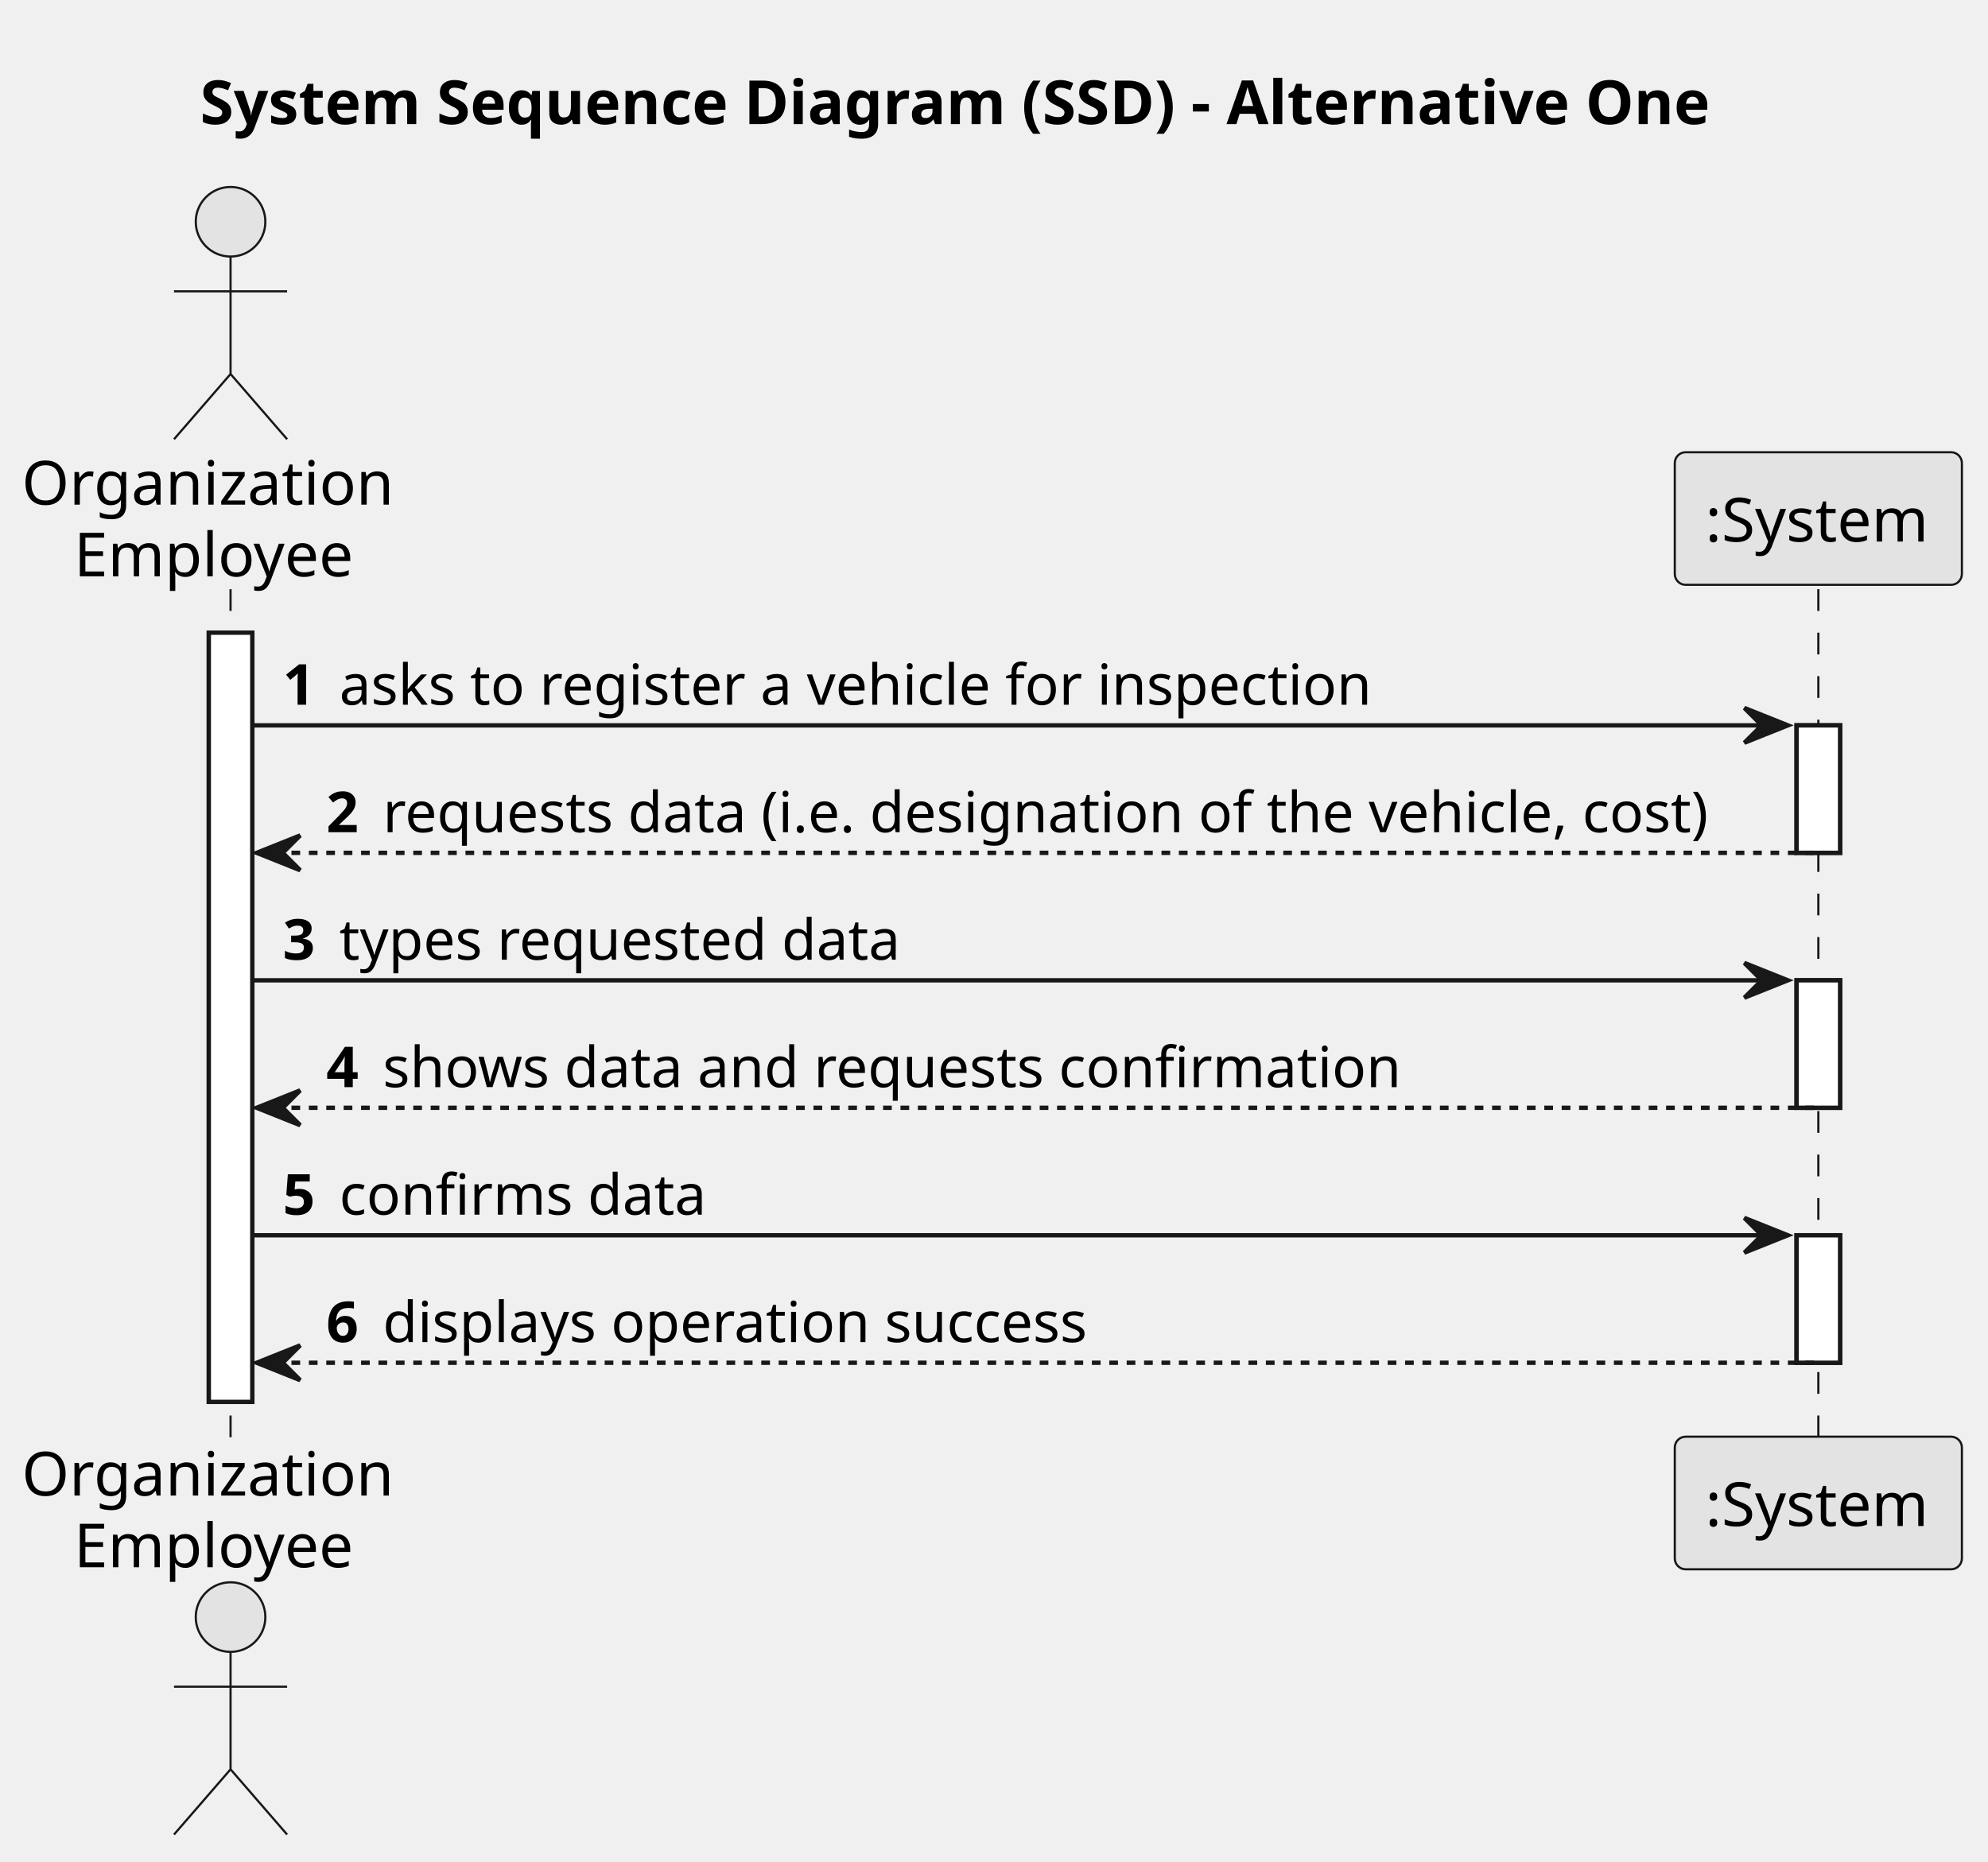
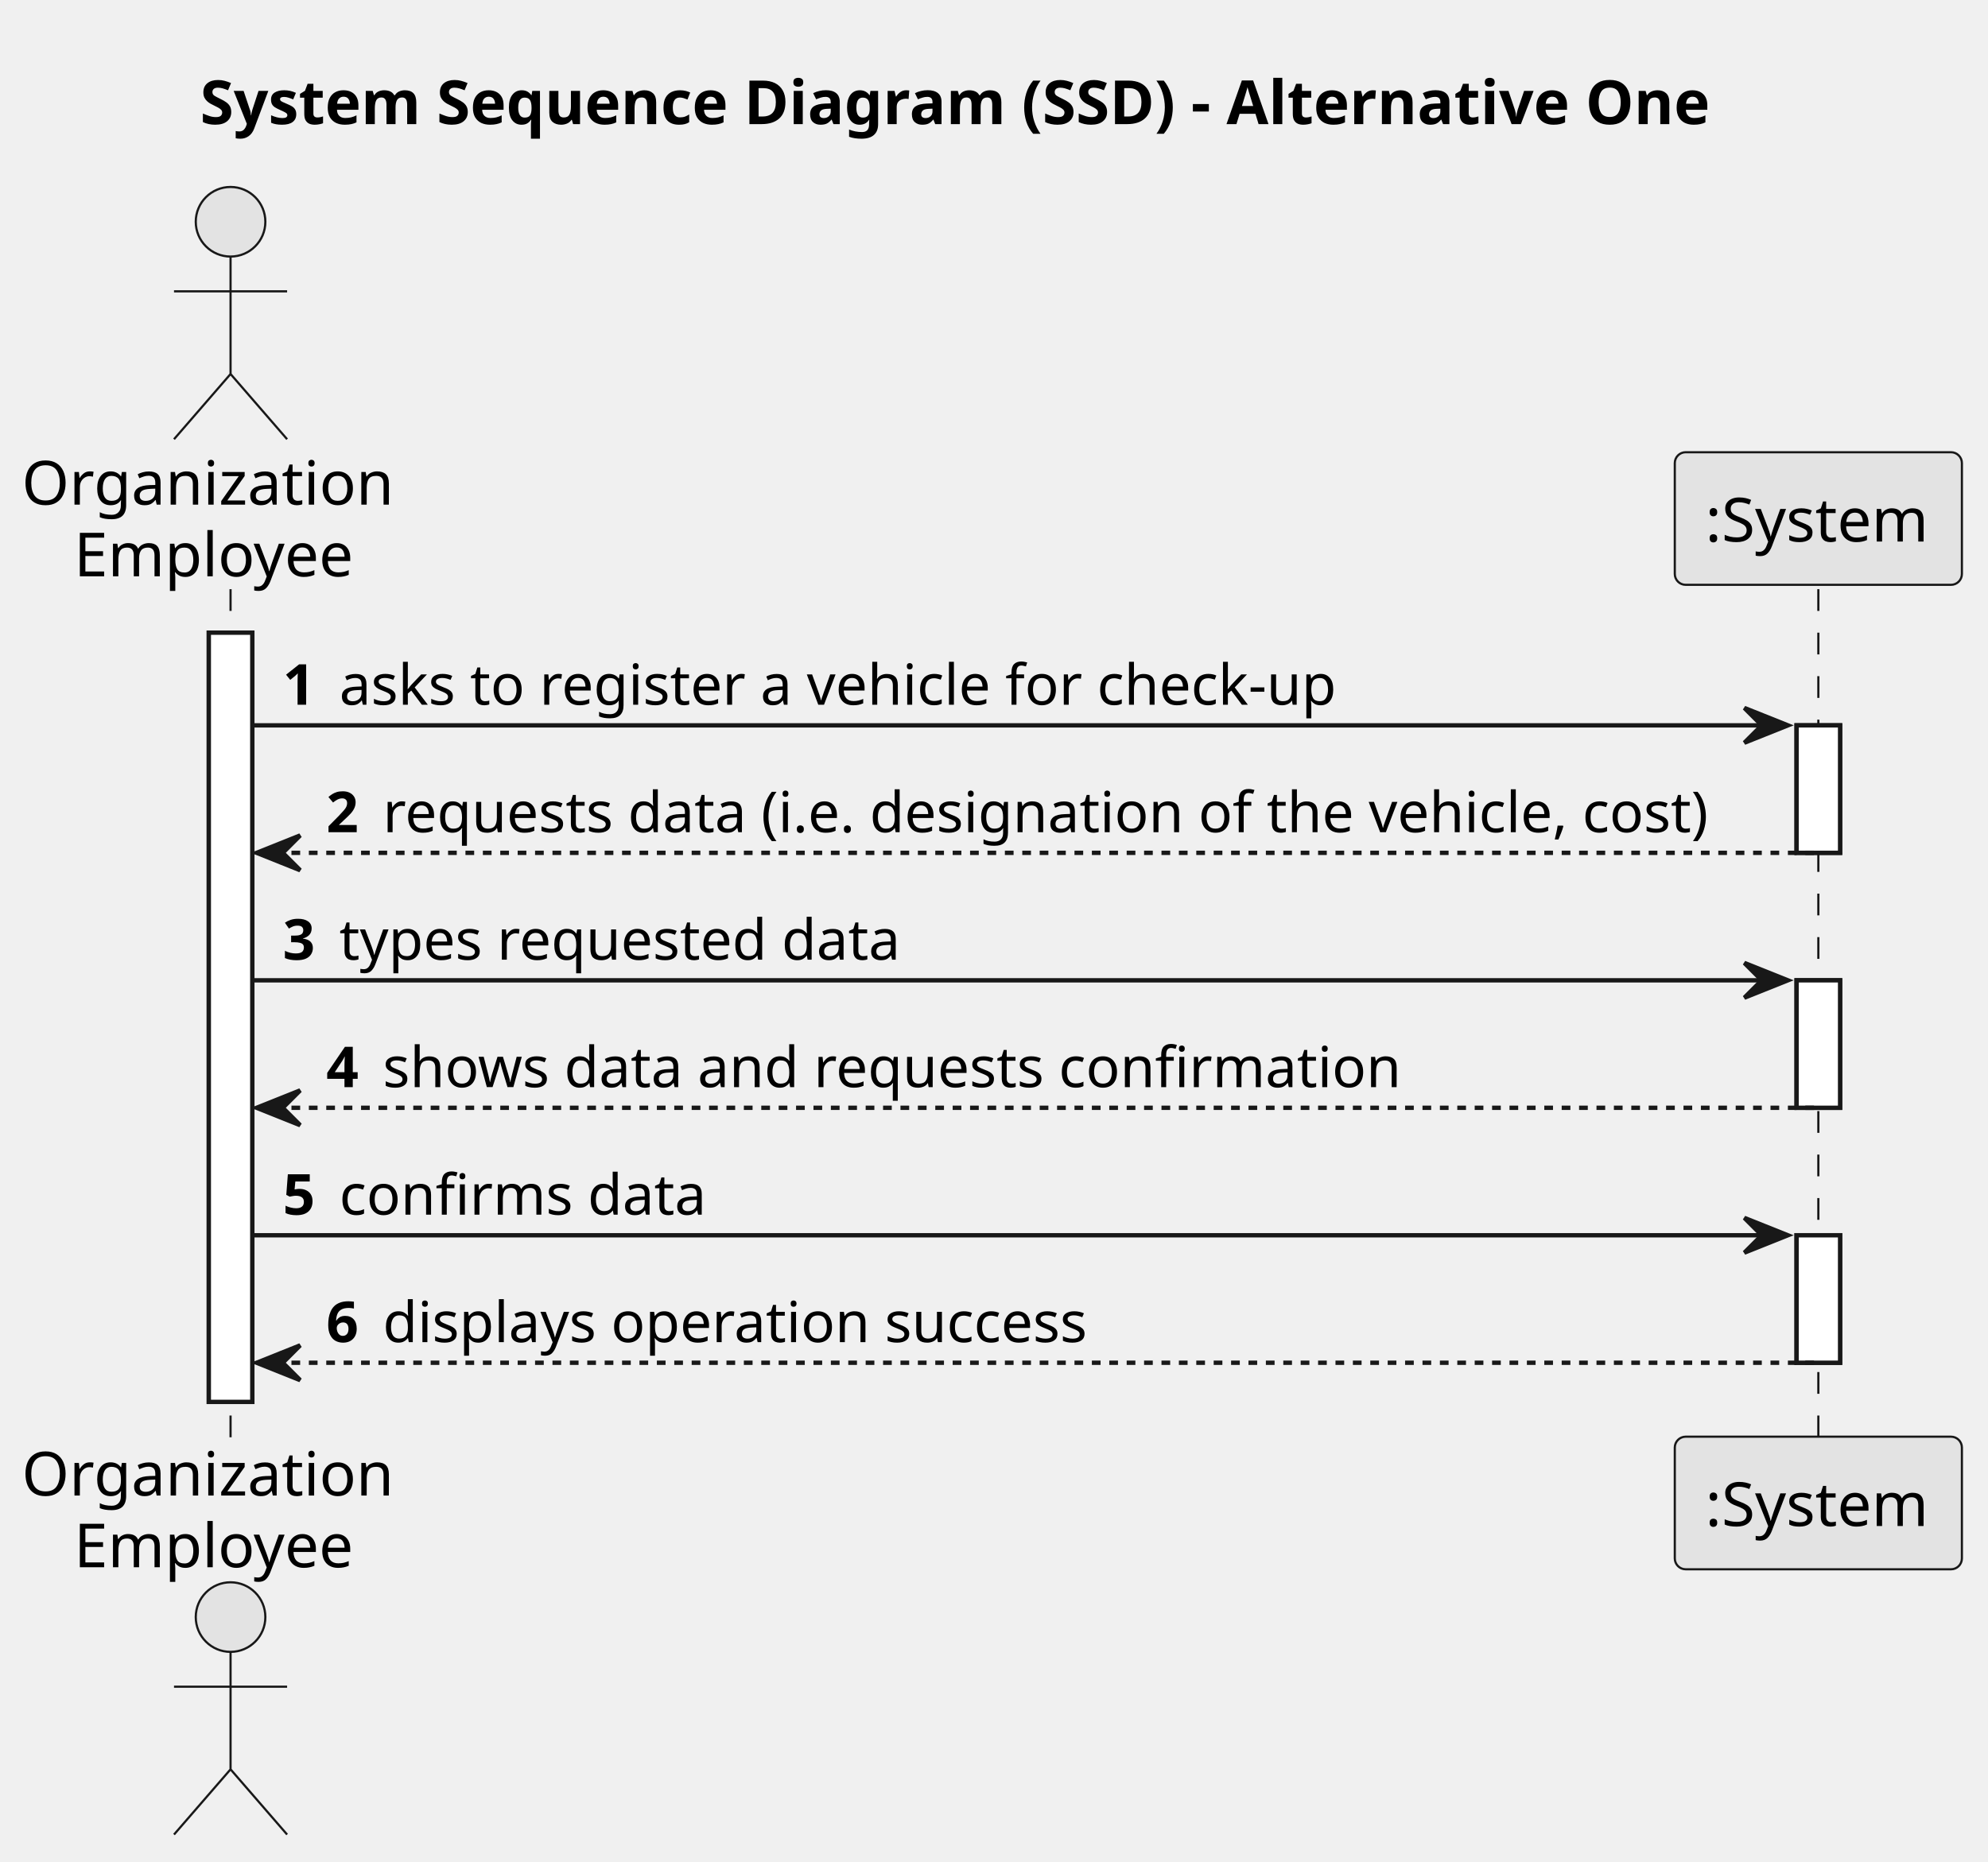
<svg xmlns="http://www.w3.org/2000/svg" contentStyleType="text/css" height="428px" preserveAspectRatio="none" style="width:457px;height:428px;background:#FFFFFF;" version="1.1" viewBox="0 0 457 428" width="457px" zoomAndPan="magnify">
  <defs />
  <g>
    <text fill="#000000" font-family="sans-serif" font-size="14" font-weight="bold" lengthAdjust="spacing" textLength="363" x="46" y="28.535">System Sequence Diagram (SSD) - Alternative One</text>
    <rect fill="#FFFFFF" height="176.863" style="stroke:#181818;stroke-width:1.0;" width="10" x="48" y="145.465" />
    <rect fill="#FFFFFF" height="29.311" style="stroke:#181818;stroke-width:1.0;" width="10" x="413" y="166.775" />
    <rect fill="#FFFFFF" height="29.311" style="stroke:#181818;stroke-width:1.0;" width="10" x="413" y="225.397" />
    <rect fill="#FFFFFF" height="29.311" style="stroke:#181818;stroke-width:1.0;" width="10" x="413" y="284.018" />
    <line style="stroke:#181818;stroke-width:0.5;stroke-dasharray:5.0,5.0;" x1="53" x2="53" y1="135.465" y2="331.328" />
    <line style="stroke:#181818;stroke-width:0.5;stroke-dasharray:5.0,5.0;" x1="418" x2="418" y1="135.465" y2="331.328" />
    <text fill="#000000" font-family="sans-serif" font-size="14" lengthAdjust="spacing" textLength="90" x="5" y="116.023">Organization</text>
    <text fill="#000000" font-family="sans-serif" font-size="14" lengthAdjust="spacing" textLength="66" x="17" y="132.512">Employee</text>
    <ellipse cx="53" cy="50.988" fill="#E3E3E3" rx="8" ry="8" style="stroke:#181818;stroke-width:0.5;" />
    <path d="M53,58.988 L53,85.988 M40,66.988 L66,66.988 M53,85.988 L40,100.988 M53,85.988 L66,100.988 " fill="none" style="stroke:#181818;stroke-width:0.5;" />
    <text fill="#000000" font-family="sans-serif" font-size="14" lengthAdjust="spacing" textLength="90" x="5" y="343.863">Organization</text>
    <text fill="#000000" font-family="sans-serif" font-size="14" lengthAdjust="spacing" textLength="66" x="17" y="360.352">Employee</text>
    <ellipse cx="53" cy="371.805" fill="#E3E3E3" rx="8" ry="8" style="stroke:#181818;stroke-width:0.5;" />
    <path d="M53,379.805 L53,406.805 M40,387.805 L66,387.805 M53,406.805 L40,421.805 M53,406.805 L66,421.805 " fill="none" style="stroke:#181818;stroke-width:0.5;" />
    <rect fill="#E3E3E3" height="30.488" rx="2.5" ry="2.5" style="stroke:#181818;stroke-width:0.5;" width="66" x="385" y="103.977" />
    <text fill="#000000" font-family="sans-serif" font-size="14" lengthAdjust="spacing" textLength="52" x="392" y="124.512">:System</text>
    <rect fill="#E3E3E3" height="30.488" rx="2.5" ry="2.5" style="stroke:#181818;stroke-width:0.5;" width="66" x="385" y="330.328" />
    <text fill="#000000" font-family="sans-serif" font-size="14" lengthAdjust="spacing" textLength="52" x="392" y="350.863">:System</text>
    <rect fill="#FFFFFF" height="176.863" style="stroke:#181818;stroke-width:1.0;" width="10" x="48" y="145.465" />
    <rect fill="#FFFFFF" height="29.311" style="stroke:#181818;stroke-width:1.0;" width="10" x="413" y="166.775" />
    <rect fill="#FFFFFF" height="29.311" style="stroke:#181818;stroke-width:1.0;" width="10" x="413" y="225.397" />
    <rect fill="#FFFFFF" height="29.311" style="stroke:#181818;stroke-width:1.0;" width="10" x="413" y="284.018" />
    <polygon fill="#181818" points="401,162.775,411,166.775,401,170.775,405,166.775" style="stroke:#181818;stroke-width:1.0;" />
    <line style="stroke:#181818;stroke-width:1.0;" x1="58" x2="407" y1="166.775" y2="166.775" />
    <text fill="#000000" font-family="sans-serif" font-size="13" font-weight="bold" lengthAdjust="spacing" textLength="9" x="65" y="162.033">1</text>
-     <text fill="#000000" font-family="sans-serif" font-size="13" lengthAdjust="spacing" textLength="249" x="78" y="162.033">asks to register a vehicle for inspection</text>
+     <text fill="#000000" font-family="sans-serif" font-size="13" lengthAdjust="spacing" textLength="244" x="78" y="162.033">asks to register a vehicle for check-up</text>
    <polygon fill="#181818" points="69,192.086,59,196.086,69,200.086,65,196.086" style="stroke:#181818;stroke-width:1.0;" />
    <line style="stroke:#181818;stroke-width:1.0;stroke-dasharray:2.0,2.0;" x1="63" x2="417" y1="196.086" y2="196.086" />
    <text fill="#000000" font-family="sans-serif" font-size="13" font-weight="bold" lengthAdjust="spacing" textLength="9" x="75" y="191.344">2</text>
    <text fill="#000000" font-family="sans-serif" font-size="13" lengthAdjust="spacing" textLength="318" x="88" y="191.344">requests data (i.e. designation of the vehicle, cost)</text>
    <polygon fill="#181818" points="401,221.397,411,225.397,401,229.397,405,225.397" style="stroke:#181818;stroke-width:1.0;" />
    <line style="stroke:#181818;stroke-width:1.0;" x1="58" x2="407" y1="225.397" y2="225.397" />
    <text fill="#000000" font-family="sans-serif" font-size="13" font-weight="bold" lengthAdjust="spacing" textLength="9" x="65" y="220.654">3</text>
    <text fill="#000000" font-family="sans-serif" font-size="13" lengthAdjust="spacing" textLength="131" x="78" y="220.654">types requested data</text>
    <polygon fill="#181818" points="69,250.707,59,254.707,69,258.707,65,254.707" style="stroke:#181818;stroke-width:1.0;" />
    <line style="stroke:#181818;stroke-width:1.0;stroke-dasharray:2.0,2.0;" x1="63" x2="417" y1="254.707" y2="254.707" />
    <text fill="#000000" font-family="sans-serif" font-size="13" font-weight="bold" lengthAdjust="spacing" textLength="9" x="75" y="249.965">4</text>
    <text fill="#000000" font-family="sans-serif" font-size="13" lengthAdjust="spacing" textLength="241" x="88" y="249.965">shows data and requests confirmation</text>
    <polygon fill="#181818" points="401,280.018,411,284.018,401,288.018,405,284.018" style="stroke:#181818;stroke-width:1.0;" />
    <line style="stroke:#181818;stroke-width:1.0;" x1="58" x2="407" y1="284.018" y2="284.018" />
    <text fill="#000000" font-family="sans-serif" font-size="13" font-weight="bold" lengthAdjust="spacing" textLength="9" x="65" y="279.275">5</text>
    <text fill="#000000" font-family="sans-serif" font-size="13" lengthAdjust="spacing" textLength="87" x="78" y="279.275">confirms data</text>
    <polygon fill="#181818" points="69,309.328,59,313.328,69,317.328,65,313.328" style="stroke:#181818;stroke-width:1.0;" />
    <line style="stroke:#181818;stroke-width:1.0;stroke-dasharray:2.0,2.0;" x1="63" x2="417" y1="313.328" y2="313.328" />
    <text fill="#000000" font-family="sans-serif" font-size="13" font-weight="bold" lengthAdjust="spacing" textLength="9" x="75" y="308.586">6</text>
    <text fill="#000000" font-family="sans-serif" font-size="13" lengthAdjust="spacing" textLength="170" x="88" y="308.586">displays operation success</text>
  </g>
</svg>
